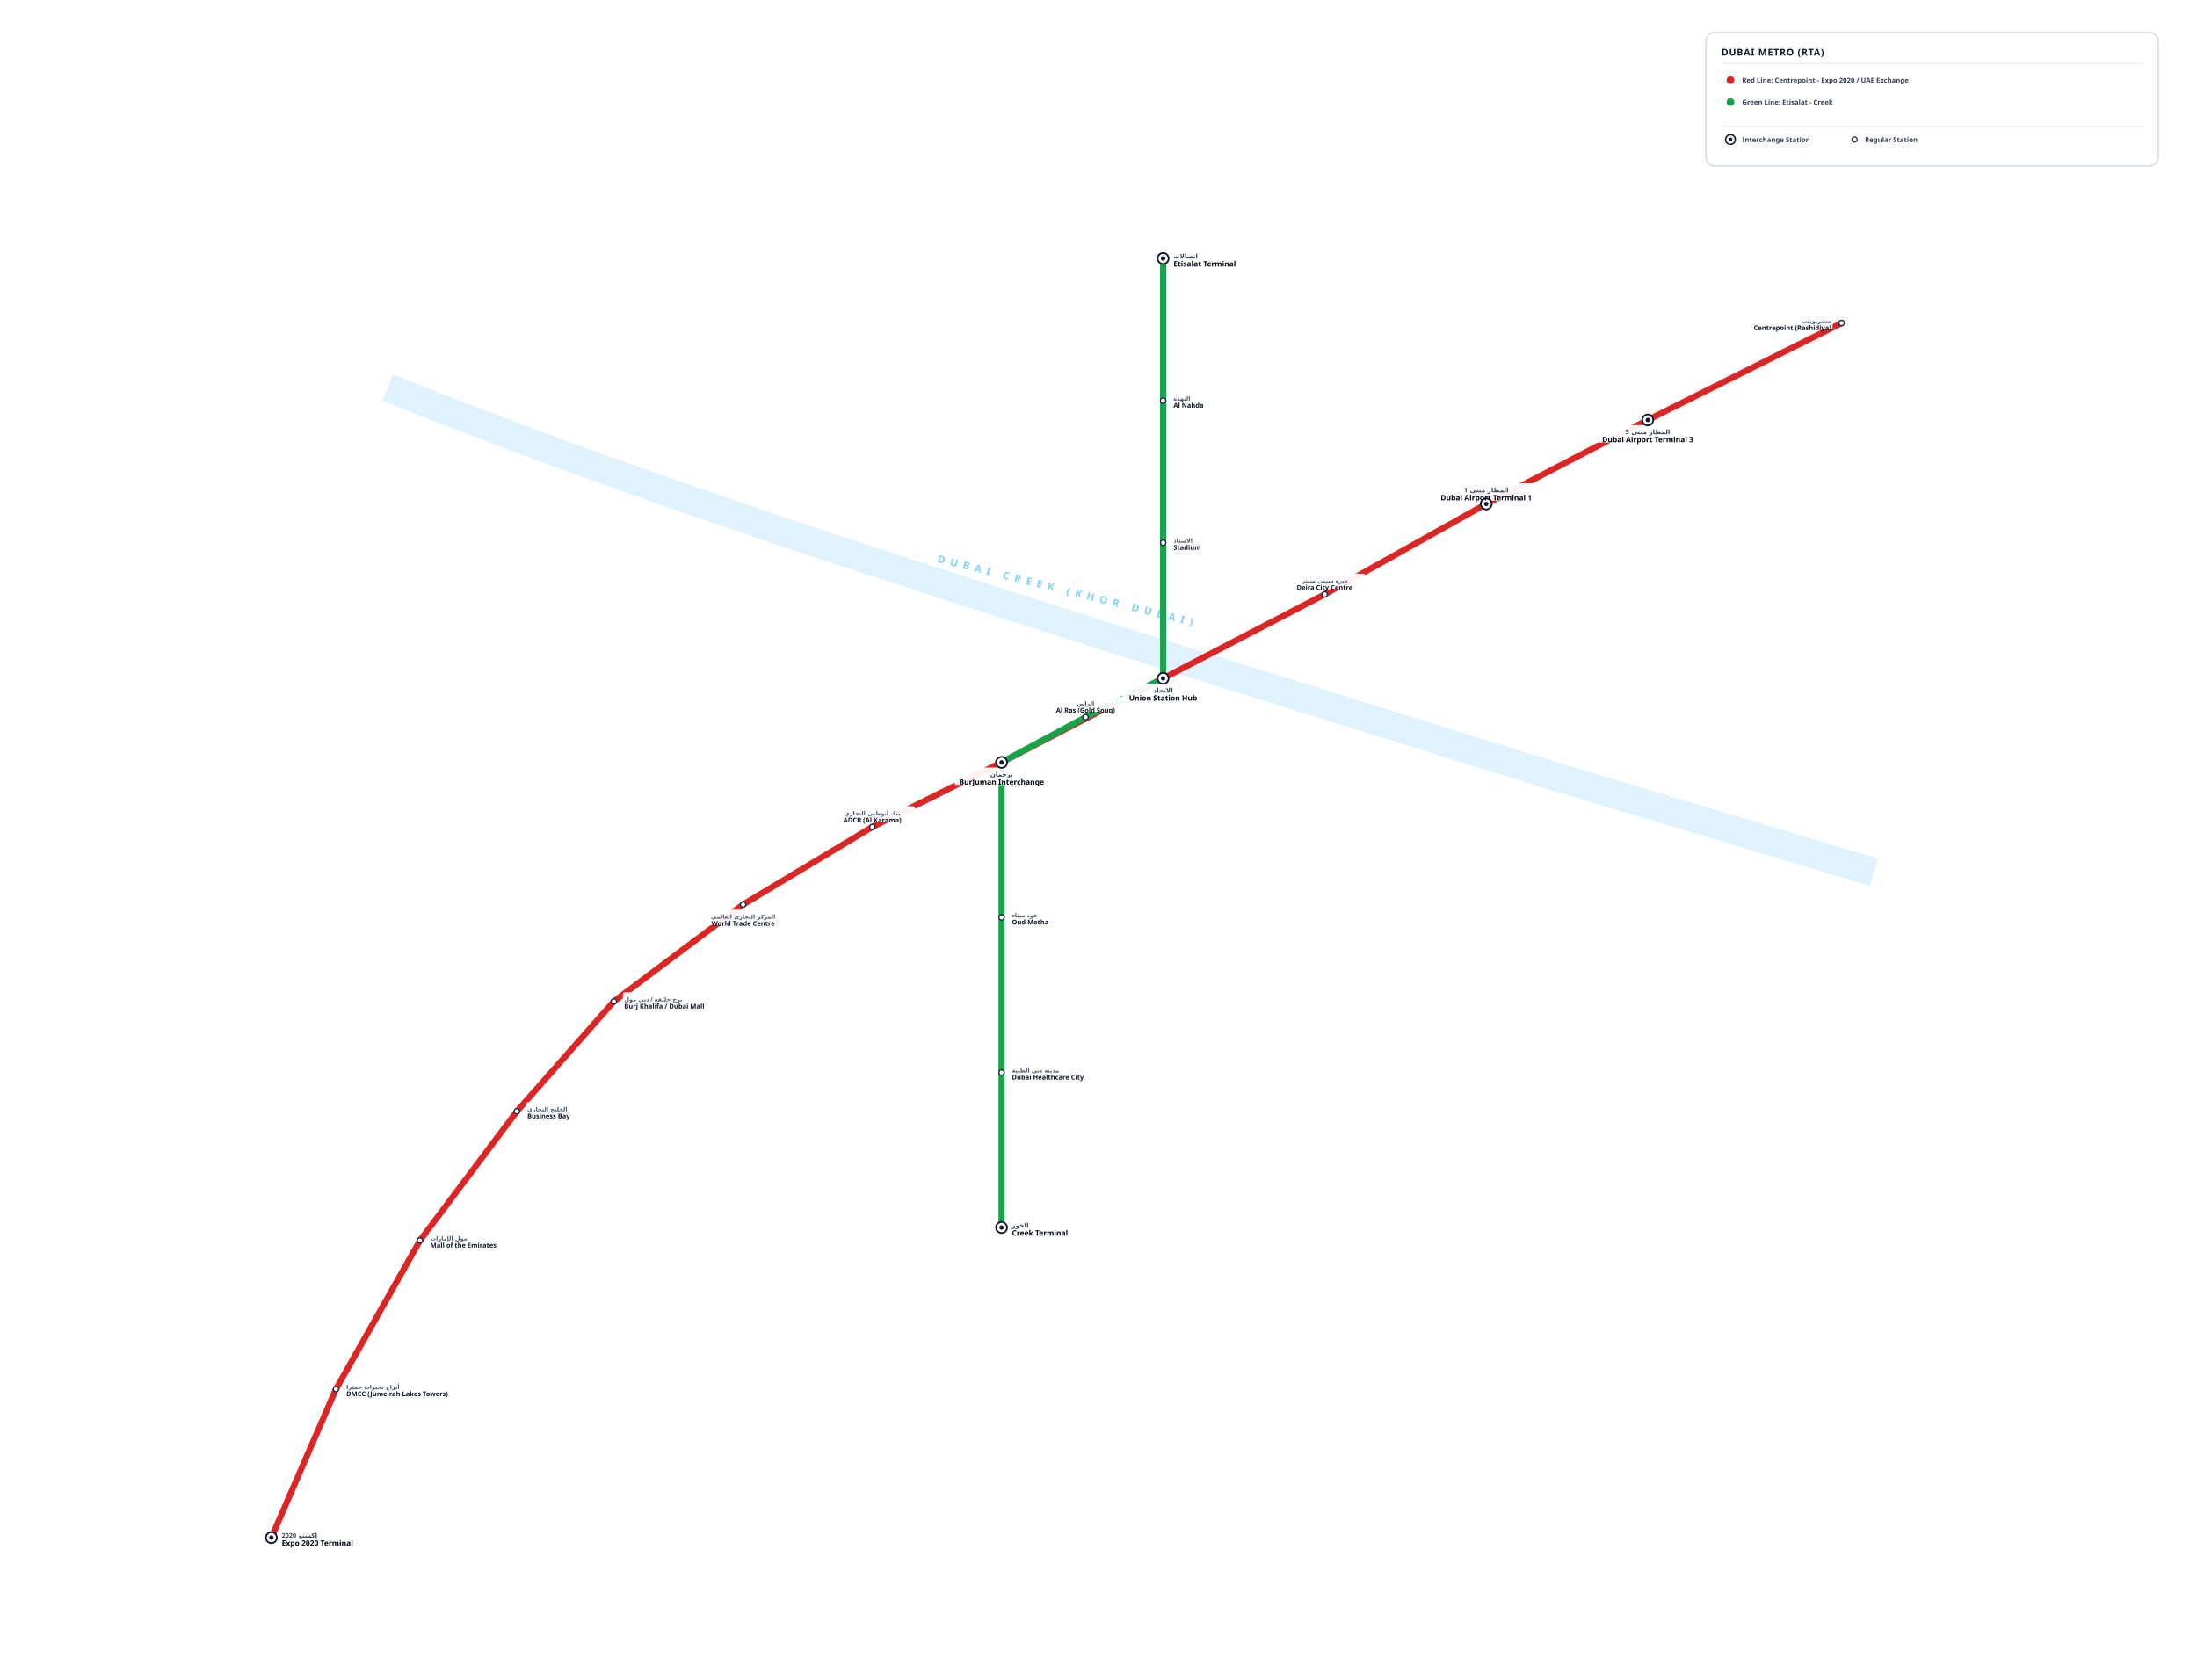
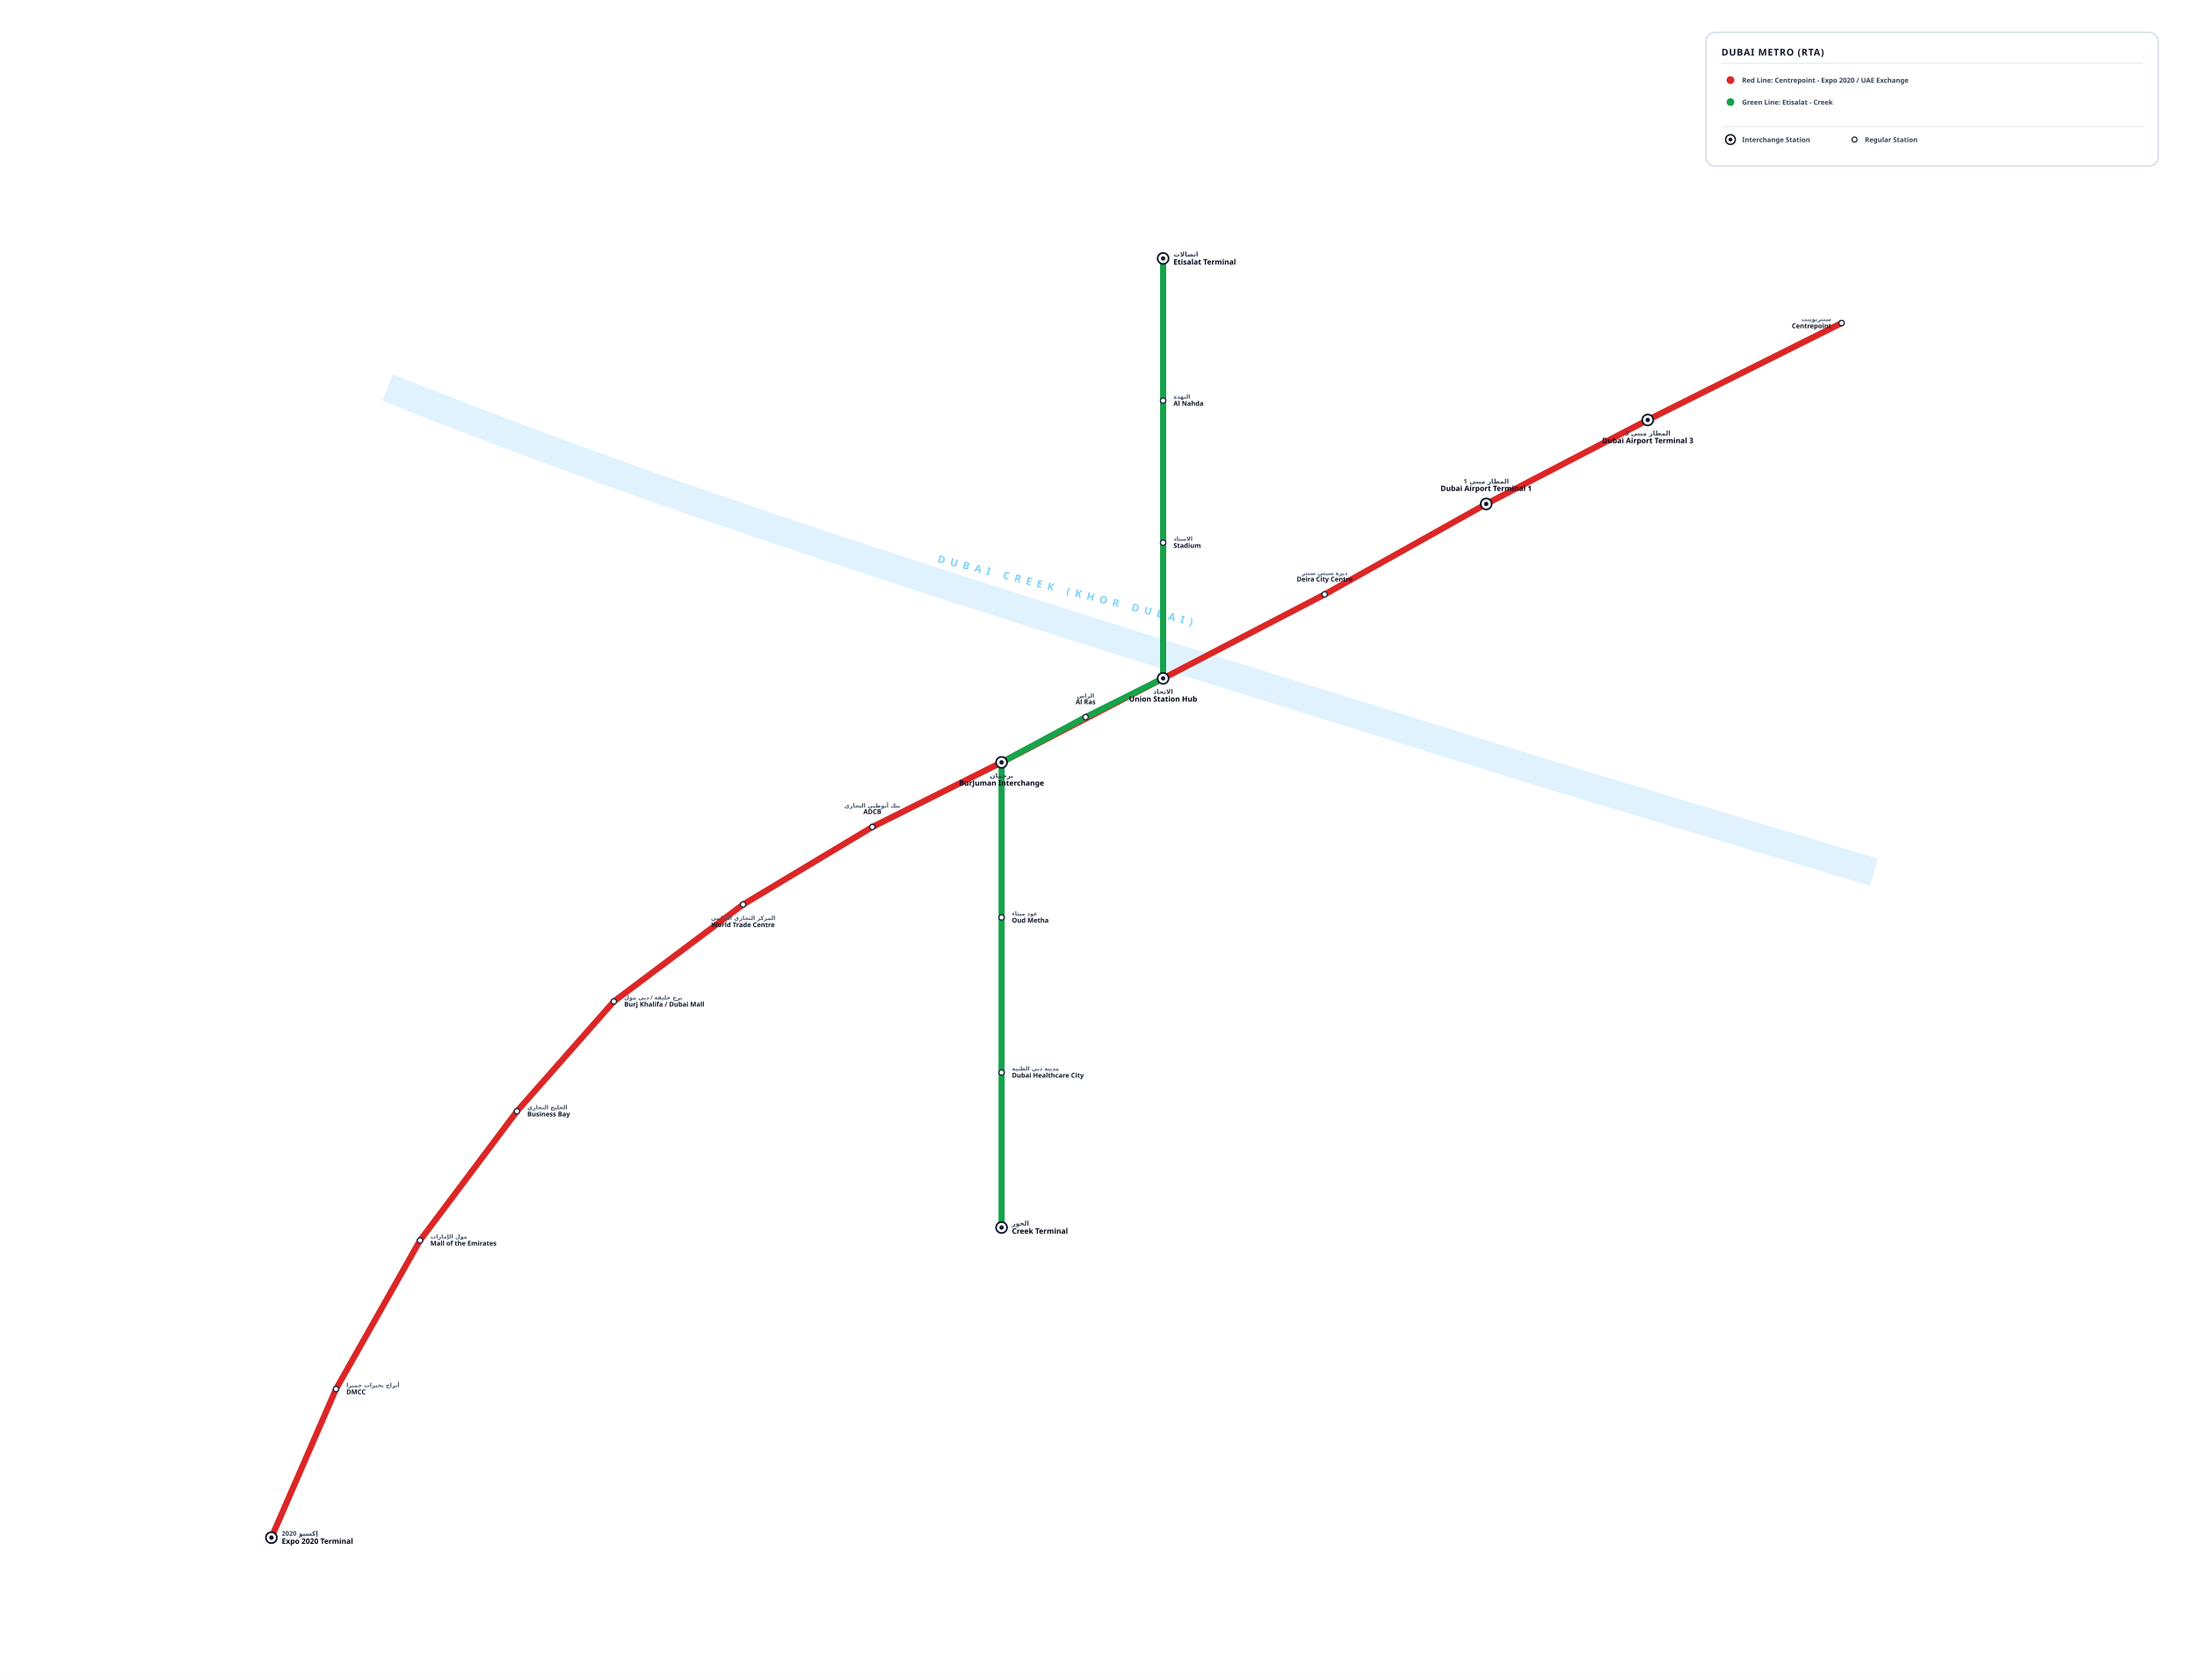
<svg xmlns="http://www.w3.org/2000/svg" viewBox="0 0 3400 2600" width="100%" height="100%">
  <rect width="3400" height="2600" fill="#FFFFFF" />
  <path d="M 600 600 C 1100 800, 1600 950, 2400 1200 L 2900 1350" fill="none" stroke="#E0F2FE" stroke-width="44" />
  <text x="1450" y="870" font-family="sans-serif" font-size="16" font-weight="800" fill="#7DD3FC" letter-spacing="8" transform="rotate(14 1450 870)">DUBAI CREEK (KHOR DUBAI)</text>
  <g stroke-linecap="round" stroke-linejoin="round">
    <path d="M 2850 500 L 2550 650 L 2300 780 L 2050 920 L 1800 1050 L 1550 1180 L 1350 1280 L 1150 1400 L 950 1550 L 800 1720 L 650 1920 L 520 2150 L 420 2380" fill="none" stroke="#DC2626" stroke-width="9.5" />
    <path d="M 1800 400 L 1800 620 L 1800 840 L 1800 1050 L 1680 1110 L 1550 1180 L 1550 1420 L 1550 1660 L 1550 1900" fill="none" stroke="#16A34A" stroke-width="9.5" />
  </g>
  <g id="stations-layer">
-     <rect x="1814.0" y="386.0" width="126.2" height="27.0" rx="3" ry="3" fill="#FFFFFF" fill-opacity="0.94" />
    <circle cx="1800" cy="400" r="8.5" fill="#FFFFFF" stroke="#0F172A" stroke-width="2.6" />
    <circle cx="1800" cy="400" r="3.4" fill="#0F172A" />
    <g>
-       <text x="1816.0" y="400.0" text-anchor="start" font-family="sans-serif" font-size="9.8" font-weight="bold" fill="#334155">اتصالات</text>
-       <text x="1816.0" y="412.5" text-anchor="start" font-family="sans-serif" font-size="11.5" font-weight="900" fill="#020617">Etisalat Terminal</text>
+       <text x="1816.0" y="397.0" text-anchor="start" font-family="sans-serif" font-size="10" font-weight="bold" fill="#334155">اتصالات</text>
+       <text x="1816.0" y="409.5" text-anchor="start" font-family="sans-serif" font-size="11.5" font-weight="900" fill="#020617">Etisalat Terminal</text>
    </g>
-     <rect x="2670.2" y="486.0" width="165.8" height="24.0" rx="3" ry="3" fill="#FFFFFF" fill-opacity="0.94" />
    <circle cx="2850" cy="500" r="4.2" fill="#FFFFFF" stroke="#1E293B" stroke-width="2" />
    <g>
-       <text x="2834.0" y="500.0" text-anchor="end" font-family="sans-serif" font-size="8.8" font-weight="600" fill="#475569">سنتربوينت</text>
-       <text x="2834.0" y="511.0" text-anchor="end" font-family="sans-serif" font-size="10.2" font-weight="bold" fill="#0F172A">Centrepoint (Rashidiya)</text>
+       <text x="2834.0" y="497.0" text-anchor="end" font-family="sans-serif" font-size="8.8" font-weight="600" fill="#475569">سنتربوينت</text>
+       <text x="2834.0" y="508.0" text-anchor="end" font-family="sans-serif" font-size="10.2" font-weight="bold" fill="#0F172A">Centrepoint</text>
    </g>
-     <rect x="1814.0" y="606.0" width="75.0" height="24.0" rx="3" ry="3" fill="#FFFFFF" fill-opacity="0.94" />
    <circle cx="1800" cy="620" r="4.2" fill="#FFFFFF" stroke="#1E293B" stroke-width="2" />
    <g>
-       <text x="1816.0" y="620.0" text-anchor="start" font-family="sans-serif" font-size="8.8" font-weight="600" fill="#475569">النهدة</text>
-       <text x="1816.0" y="631.0" text-anchor="start" font-family="sans-serif" font-size="10.2" font-weight="bold" fill="#0F172A">Al Nahda</text>
+       <text x="1816.0" y="617.0" text-anchor="start" font-family="sans-serif" font-size="8.8" font-weight="600" fill="#475569">النهدة</text>
+       <text x="1816.0" y="628.0" text-anchor="start" font-family="sans-serif" font-size="10.2" font-weight="bold" fill="#0F172A">Al Nahda</text>
    </g>
-     <rect x="2463.8" y="658.0" width="172.4" height="27.0" rx="3" ry="3" fill="#FFFFFF" fill-opacity="0.94" />
    <circle cx="2550" cy="650" r="8.5" fill="#FFFFFF" stroke="#0F172A" stroke-width="2.6" />
    <circle cx="2550" cy="650" r="3.4" fill="#0F172A" />
    <g>
-       <text x="2550.0" y="672.0" text-anchor="middle" font-family="sans-serif" font-size="9.8" font-weight="bold" fill="#334155">المطار مبنى 3</text>
-       <text x="2550.0" y="684.5" text-anchor="middle" font-family="sans-serif" font-size="11.5" font-weight="900" fill="#020617">Dubai Airport Terminal 3</text>
+       <text x="2550.0" y="674.0" text-anchor="middle" font-family="sans-serif" font-size="10" font-weight="bold" fill="#334155">المطار مبنى 3</text>
+       <text x="2550.0" y="686.0" text-anchor="middle" font-family="sans-serif" font-size="11.5" font-weight="900" fill="#020617">Dubai Airport Terminal 3</text>
    </g>
-     <rect x="2213.8" y="748.0" width="172.4" height="27.0" rx="3" ry="3" fill="#FFFFFF" fill-opacity="0.94" />
    <circle cx="2300" cy="780" r="8.5" fill="#FFFFFF" stroke="#0F172A" stroke-width="2.6" />
    <circle cx="2300" cy="780" r="3.4" fill="#0F172A" />
    <g>
-       <text x="2300.0" y="762.0" text-anchor="middle" font-family="sans-serif" font-size="9.8" font-weight="bold" fill="#334155">المطار مبنى 1</text>
-       <text x="2300.0" y="774.5" text-anchor="middle" font-family="sans-serif" font-size="11.5" font-weight="900" fill="#020617">Dubai Airport Terminal 1</text>
+       <text x="2300.0" y="748.5" text-anchor="middle" font-family="sans-serif" font-size="10" font-weight="bold" fill="#334155">المطار مبنى 1</text>
+       <text x="2300.0" y="760.0" text-anchor="middle" font-family="sans-serif" font-size="11.5" font-weight="900" fill="#020617">Dubai Airport Terminal 1</text>
    </g>
-     <rect x="1814.0" y="826.0" width="75.0" height="24.0" rx="3" ry="3" fill="#FFFFFF" fill-opacity="0.94" />
    <circle cx="1800" cy="840" r="4.2" fill="#FFFFFF" stroke="#1E293B" stroke-width="2" />
    <g>
-       <text x="1816.0" y="840.0" text-anchor="start" font-family="sans-serif" font-size="8.8" font-weight="600" fill="#475569">الاستاد</text>
-       <text x="1816.0" y="851.0" text-anchor="start" font-family="sans-serif" font-size="10.2" font-weight="bold" fill="#0F172A">Stadium</text>
+       <text x="1816.0" y="837.0" text-anchor="start" font-family="sans-serif" font-size="8.8" font-weight="600" fill="#475569">الاستاد</text>
+       <text x="1816.0" y="848.0" text-anchor="start" font-family="sans-serif" font-size="10.2" font-weight="bold" fill="#0F172A">Stadium</text>
    </g>
-     <rect x="1986.9" y="888.0" width="126.2" height="24.0" rx="3" ry="3" fill="#FFFFFF" fill-opacity="0.94" />
    <circle cx="2050" cy="920" r="4.2" fill="#FFFFFF" stroke="#1E293B" stroke-width="2" />
    <g>
-       <text x="2050.0" y="902.0" text-anchor="middle" font-family="sans-serif" font-size="8.8" font-weight="600" fill="#475569">ديرة سيتي سنتر</text>
-       <text x="2050.0" y="913.0" text-anchor="middle" font-family="sans-serif" font-size="10.2" font-weight="bold" fill="#0F172A">Deira City Centre</text>
+       <text x="2050.0" y="890.0" text-anchor="middle" font-family="sans-serif" font-size="8.8" font-weight="600" fill="#475569">ديرة سيتي سنتر</text>
+       <text x="2050.0" y="900.0" text-anchor="middle" font-family="sans-serif" font-size="10.2" font-weight="bold" fill="#0F172A">Deira City Centre</text>
    </g>
-     <rect x="1736.9" y="1058.0" width="126.2" height="27.0" rx="3" ry="3" fill="#FFFFFF" fill-opacity="0.94" />
    <circle cx="1800" cy="1050" r="8.5" fill="#FFFFFF" stroke="#0F172A" stroke-width="2.6" />
    <circle cx="1800" cy="1050" r="3.4" fill="#0F172A" />
    <g>
-       <text x="1800.0" y="1072.0" text-anchor="middle" font-family="sans-serif" font-size="9.8" font-weight="bold" fill="#334155">الاتحاد</text>
-       <text x="1800.0" y="1084.5" text-anchor="middle" font-family="sans-serif" font-size="11.5" font-weight="900" fill="#020617">Union Station Hub</text>
+       <text x="1800.0" y="1074.0" text-anchor="middle" font-family="sans-serif" font-size="10" font-weight="bold" fill="#334155">الاتحاد</text>
+       <text x="1800.0" y="1086.0" text-anchor="middle" font-family="sans-serif" font-size="11.5" font-weight="900" fill="#020617">Union Station Hub</text>
    </g>
-     <rect x="1613.6" y="1078.0" width="132.8" height="24.0" rx="3" ry="3" fill="#FFFFFF" fill-opacity="0.94" />
    <circle cx="1680" cy="1110" r="4.2" fill="#FFFFFF" stroke="#1E293B" stroke-width="2" />
    <g>
-       <text x="1680.0" y="1092.0" text-anchor="middle" font-family="sans-serif" font-size="8.8" font-weight="600" fill="#475569">الراس</text>
-       <text x="1680.0" y="1103.0" text-anchor="middle" font-family="sans-serif" font-size="10.2" font-weight="bold" fill="#0F172A">Al Ras (Gold Souq)</text>
+       <text x="1680.0" y="1080.0" text-anchor="middle" font-family="sans-serif" font-size="8.8" font-weight="600" fill="#475569">الراس</text>
+       <text x="1680.0" y="1090.0" text-anchor="middle" font-family="sans-serif" font-size="10.2" font-weight="bold" fill="#0F172A">Al Ras</text>
    </g>
-     <rect x="1477.0" y="1188.0" width="146.0" height="27.0" rx="3" ry="3" fill="#FFFFFF" fill-opacity="0.94" />
    <circle cx="1550" cy="1180" r="8.5" fill="#FFFFFF" stroke="#0F172A" stroke-width="2.6" />
    <circle cx="1550" cy="1180" r="3.4" fill="#0F172A" />
    <g>
-       <text x="1550.0" y="1202.0" text-anchor="middle" font-family="sans-serif" font-size="9.8" font-weight="bold" fill="#334155">برجمان</text>
-       <text x="1550.0" y="1214.5" text-anchor="middle" font-family="sans-serif" font-size="11.5" font-weight="900" fill="#020617">BurJuman Interchange</text>
+       <text x="1550.0" y="1204.0" text-anchor="middle" font-family="sans-serif" font-size="10" font-weight="bold" fill="#334155">برجمان</text>
+       <text x="1550.0" y="1216.0" text-anchor="middle" font-family="sans-serif" font-size="11.5" font-weight="900" fill="#020617">BurJuman Interchange</text>
    </g>
-     <rect x="1283.6" y="1248.0" width="132.8" height="24.0" rx="3" ry="3" fill="#FFFFFF" fill-opacity="0.94" />
    <circle cx="1350" cy="1280" r="4.2" fill="#FFFFFF" stroke="#1E293B" stroke-width="2" />
    <g>
-       <text x="1350.0" y="1262.0" text-anchor="middle" font-family="sans-serif" font-size="8.8" font-weight="600" fill="#475569">بنك أبوظبي التجاري</text>
-       <text x="1350.0" y="1273.0" text-anchor="middle" font-family="sans-serif" font-size="10.2" font-weight="bold" fill="#0F172A">ADCB (Al Karama)</text>
+       <text x="1350.0" y="1250.0" text-anchor="middle" font-family="sans-serif" font-size="8.8" font-weight="600" fill="#475569">بنك أبوظبي التجاري</text>
+       <text x="1350.0" y="1260.0" text-anchor="middle" font-family="sans-serif" font-size="10.2" font-weight="bold" fill="#0F172A">ADCB</text>
    </g>
-     <rect x="1070.4" y="1408.0" width="159.2" height="24.0" rx="3" ry="3" fill="#FFFFFF" fill-opacity="0.94" />
    <circle cx="1150" cy="1400" r="4.2" fill="#FFFFFF" stroke="#1E293B" stroke-width="2" />
    <g>
-       <text x="1150.0" y="1422.0" text-anchor="middle" font-family="sans-serif" font-size="8.8" font-weight="600" fill="#475569">المركز التجاري العالمي</text>
-       <text x="1150.0" y="1433.0" text-anchor="middle" font-family="sans-serif" font-size="10.2" font-weight="bold" fill="#0F172A">World Trade Centre</text>
+       <text x="1150.0" y="1424.0" text-anchor="middle" font-family="sans-serif" font-size="8.8" font-weight="600" fill="#475569">المركز التجاري العالمي</text>
+       <text x="1150.0" y="1435.0" text-anchor="middle" font-family="sans-serif" font-size="10.2" font-weight="bold" fill="#0F172A">World Trade Centre</text>
    </g>
-     <rect x="1564.0" y="1406.0" width="75.0" height="24.0" rx="3" ry="3" fill="#FFFFFF" fill-opacity="0.94" />
    <circle cx="1550" cy="1420" r="4.2" fill="#FFFFFF" stroke="#1E293B" stroke-width="2" />
    <g>
-       <text x="1566.0" y="1420.0" text-anchor="start" font-family="sans-serif" font-size="8.8" font-weight="600" fill="#475569">عود ميثاء</text>
-       <text x="1566.0" y="1431.0" text-anchor="start" font-family="sans-serif" font-size="10.2" font-weight="bold" fill="#0F172A">Oud Metha</text>
+       <text x="1566.0" y="1417.0" text-anchor="start" font-family="sans-serif" font-size="8.8" font-weight="600" fill="#475569">عود ميثاء</text>
+       <text x="1566.0" y="1428.0" text-anchor="start" font-family="sans-serif" font-size="10.2" font-weight="bold" fill="#0F172A">Oud Metha</text>
    </g>
-     <rect x="964.0" y="1536.0" width="179.0" height="24.0" rx="3" ry="3" fill="#FFFFFF" fill-opacity="0.94" />
    <circle cx="950" cy="1550" r="4.2" fill="#FFFFFF" stroke="#1E293B" stroke-width="2" />
    <g>
-       <text x="966.0" y="1550.0" text-anchor="start" font-family="sans-serif" font-size="8.8" font-weight="600" fill="#475569">برج خليفة / دبي مول</text>
-       <text x="966.0" y="1561.0" text-anchor="start" font-family="sans-serif" font-size="10.2" font-weight="bold" fill="#0F172A">Burj Khalifa / Dubai Mall</text>
+       <text x="966.0" y="1547.0" text-anchor="start" font-family="sans-serif" font-size="8.8" font-weight="600" fill="#475569">برج خليفة / دبي مول</text>
+       <text x="966.0" y="1558.0" text-anchor="start" font-family="sans-serif" font-size="10.2" font-weight="bold" fill="#0F172A">Burj Khalifa / Dubai Mall</text>
    </g>
-     <rect x="1564.0" y="1646.0" width="152.6" height="24.0" rx="3" ry="3" fill="#FFFFFF" fill-opacity="0.94" />
    <circle cx="1550" cy="1660" r="4.2" fill="#FFFFFF" stroke="#1E293B" stroke-width="2" />
    <g>
-       <text x="1566.0" y="1660.0" text-anchor="start" font-family="sans-serif" font-size="8.8" font-weight="600" fill="#475569">مدينة دبي الطبية</text>
-       <text x="1566.0" y="1671.0" text-anchor="start" font-family="sans-serif" font-size="10.2" font-weight="bold" fill="#0F172A">Dubai Healthcare City</text>
+       <text x="1566.0" y="1657.0" text-anchor="start" font-family="sans-serif" font-size="8.8" font-weight="600" fill="#475569">مدينة دبي الطبية</text>
+       <text x="1566.0" y="1668.0" text-anchor="start" font-family="sans-serif" font-size="10.2" font-weight="bold" fill="#0F172A">Dubai Healthcare City</text>
    </g>
-     <rect x="814.0" y="1706.0" width="106.4" height="24.0" rx="3" ry="3" fill="#FFFFFF" fill-opacity="0.94" />
    <circle cx="800" cy="1720" r="4.2" fill="#FFFFFF" stroke="#1E293B" stroke-width="2" />
    <g>
-       <text x="816.0" y="1720.0" text-anchor="start" font-family="sans-serif" font-size="8.8" font-weight="600" fill="#475569">الخليج التجاري</text>
-       <text x="816.0" y="1731.0" text-anchor="start" font-family="sans-serif" font-size="10.2" font-weight="bold" fill="#0F172A">Business Bay</text>
+       <text x="816.0" y="1717.0" text-anchor="start" font-family="sans-serif" font-size="8.8" font-weight="600" fill="#475569">الخليج التجاري</text>
+       <text x="816.0" y="1728.0" text-anchor="start" font-family="sans-serif" font-size="10.2" font-weight="bold" fill="#0F172A">Business Bay</text>
    </g>
-     <rect x="1564.0" y="1886.0" width="106.4" height="27.0" rx="3" ry="3" fill="#FFFFFF" fill-opacity="0.94" />
    <circle cx="1550" cy="1900" r="8.5" fill="#FFFFFF" stroke="#0F172A" stroke-width="2.6" />
    <circle cx="1550" cy="1900" r="3.4" fill="#0F172A" />
    <g>
-       <text x="1566.0" y="1900.0" text-anchor="start" font-family="sans-serif" font-size="9.8" font-weight="bold" fill="#334155">الخور</text>
-       <text x="1566.0" y="1912.5" text-anchor="start" font-family="sans-serif" font-size="11.5" font-weight="900" fill="#020617">Creek Terminal</text>
+       <text x="1566.0" y="1897.0" text-anchor="start" font-family="sans-serif" font-size="10" font-weight="bold" fill="#334155">الخور</text>
+       <text x="1566.0" y="1909.5" text-anchor="start" font-family="sans-serif" font-size="11.5" font-weight="900" fill="#020617">Creek Terminal</text>
    </g>
-     <rect x="664.0" y="1906.0" width="146.0" height="24.0" rx="3" ry="3" fill="#FFFFFF" fill-opacity="0.94" />
    <circle cx="650" cy="1920" r="4.2" fill="#FFFFFF" stroke="#1E293B" stroke-width="2" />
    <g>
-       <text x="666.0" y="1920.0" text-anchor="start" font-family="sans-serif" font-size="8.8" font-weight="600" fill="#475569">مول الإمارات</text>
-       <text x="666.0" y="1931.0" text-anchor="start" font-family="sans-serif" font-size="10.2" font-weight="bold" fill="#0F172A">Mall of the Emirates</text>
+       <text x="666.0" y="1917.0" text-anchor="start" font-family="sans-serif" font-size="8.8" font-weight="600" fill="#475569">مول الإمارات</text>
+       <text x="666.0" y="1928.0" text-anchor="start" font-family="sans-serif" font-size="10.2" font-weight="bold" fill="#0F172A">Mall of the Emirates</text>
    </g>
-     <rect x="534.0" y="2136.0" width="198.8" height="24.0" rx="3" ry="3" fill="#FFFFFF" fill-opacity="0.94" />
    <circle cx="520" cy="2150" r="4.2" fill="#FFFFFF" stroke="#1E293B" stroke-width="2" />
    <g>
-       <text x="536.0" y="2150.0" text-anchor="start" font-family="sans-serif" font-size="8.8" font-weight="600" fill="#475569">أبراج بحيرات جميرا</text>
-       <text x="536.0" y="2161.0" text-anchor="start" font-family="sans-serif" font-size="10.2" font-weight="bold" fill="#0F172A">DMCC (Jumeirah Lakes Towers)</text>
+       <text x="536.0" y="2147.0" text-anchor="start" font-family="sans-serif" font-size="8.8" font-weight="600" fill="#475569">أبراج بحيرات جميرا</text>
+       <text x="536.0" y="2158.0" text-anchor="start" font-family="sans-serif" font-size="10.2" font-weight="bold" fill="#0F172A">DMCC</text>
    </g>
-     <rect x="434.0" y="2366.0" width="132.8" height="27.0" rx="3" ry="3" fill="#FFFFFF" fill-opacity="0.94" />
    <circle cx="420" cy="2380" r="8.5" fill="#FFFFFF" stroke="#0F172A" stroke-width="2.6" />
    <circle cx="420" cy="2380" r="3.4" fill="#0F172A" />
    <g>
-       <text x="436.0" y="2380.0" text-anchor="start" font-family="sans-serif" font-size="9.8" font-weight="bold" fill="#334155">إكسبو 2020</text>
-       <text x="436.0" y="2392.5" text-anchor="start" font-family="sans-serif" font-size="11.5" font-weight="900" fill="#020617">Expo 2020 Terminal</text>
+       <text x="436.0" y="2377.0" text-anchor="start" font-family="sans-serif" font-size="10" font-weight="bold" fill="#334155">إكسبو 2020</text>
+       <text x="436.0" y="2389.5" text-anchor="start" font-family="sans-serif" font-size="11.5" font-weight="900" fill="#020617">Expo 2020 Terminal</text>
    </g>
  </g>
  <g transform="translate(2640, 50)">
    <rect width="700" height="207" rx="14" ry="14" fill="#FFFFFF" stroke="#CBD5E1" stroke-width="1.8" />
    <text x="24" y="36" font-family="sans-serif" font-size="14.5" font-weight="bold" fill="#0F172A" letter-spacing="1">DUBAI METRO (RTA)</text>
    <line x1="24" y1="48" x2="676" y2="48" stroke="#E2E8F0" stroke-width="1.5" />
    <circle cx="38" cy="74" r="6" fill="#DC2626" />
    <text x="56" y="78" font-family="sans-serif" font-size="10.5" font-weight="600" fill="#334155">Red Line: Centrepoint - Expo 2020 / UAE Exchange</text>
    <circle cx="38" cy="108" r="6" fill="#16A34A" />
    <text x="56" y="112" font-family="sans-serif" font-size="10.5" font-weight="600" fill="#334155">Green Line: Etisalat - Creek</text>
    <line x1="24" y1="146" x2="676" y2="146" stroke="#E2E8F0" stroke-width="1.5" />
    <circle cx="38" cy="166" r="7.5" fill="#FFFFFF" stroke="#0F172A" stroke-width="2.2" />
    <circle cx="38" cy="166" r="3" fill="#0F172A" />
    <text x="56" y="170" font-family="sans-serif" font-size="10.5" font-weight="600" fill="#334155">Interchange Station</text>
    <circle cx="230" cy="166" r="4" fill="#FFFFFF" stroke="#1E293B" stroke-width="1.8" />
    <text x="246" y="170" font-family="sans-serif" font-size="10.5" font-weight="600" fill="#334155">Regular Station</text>
  </g>
</svg>
